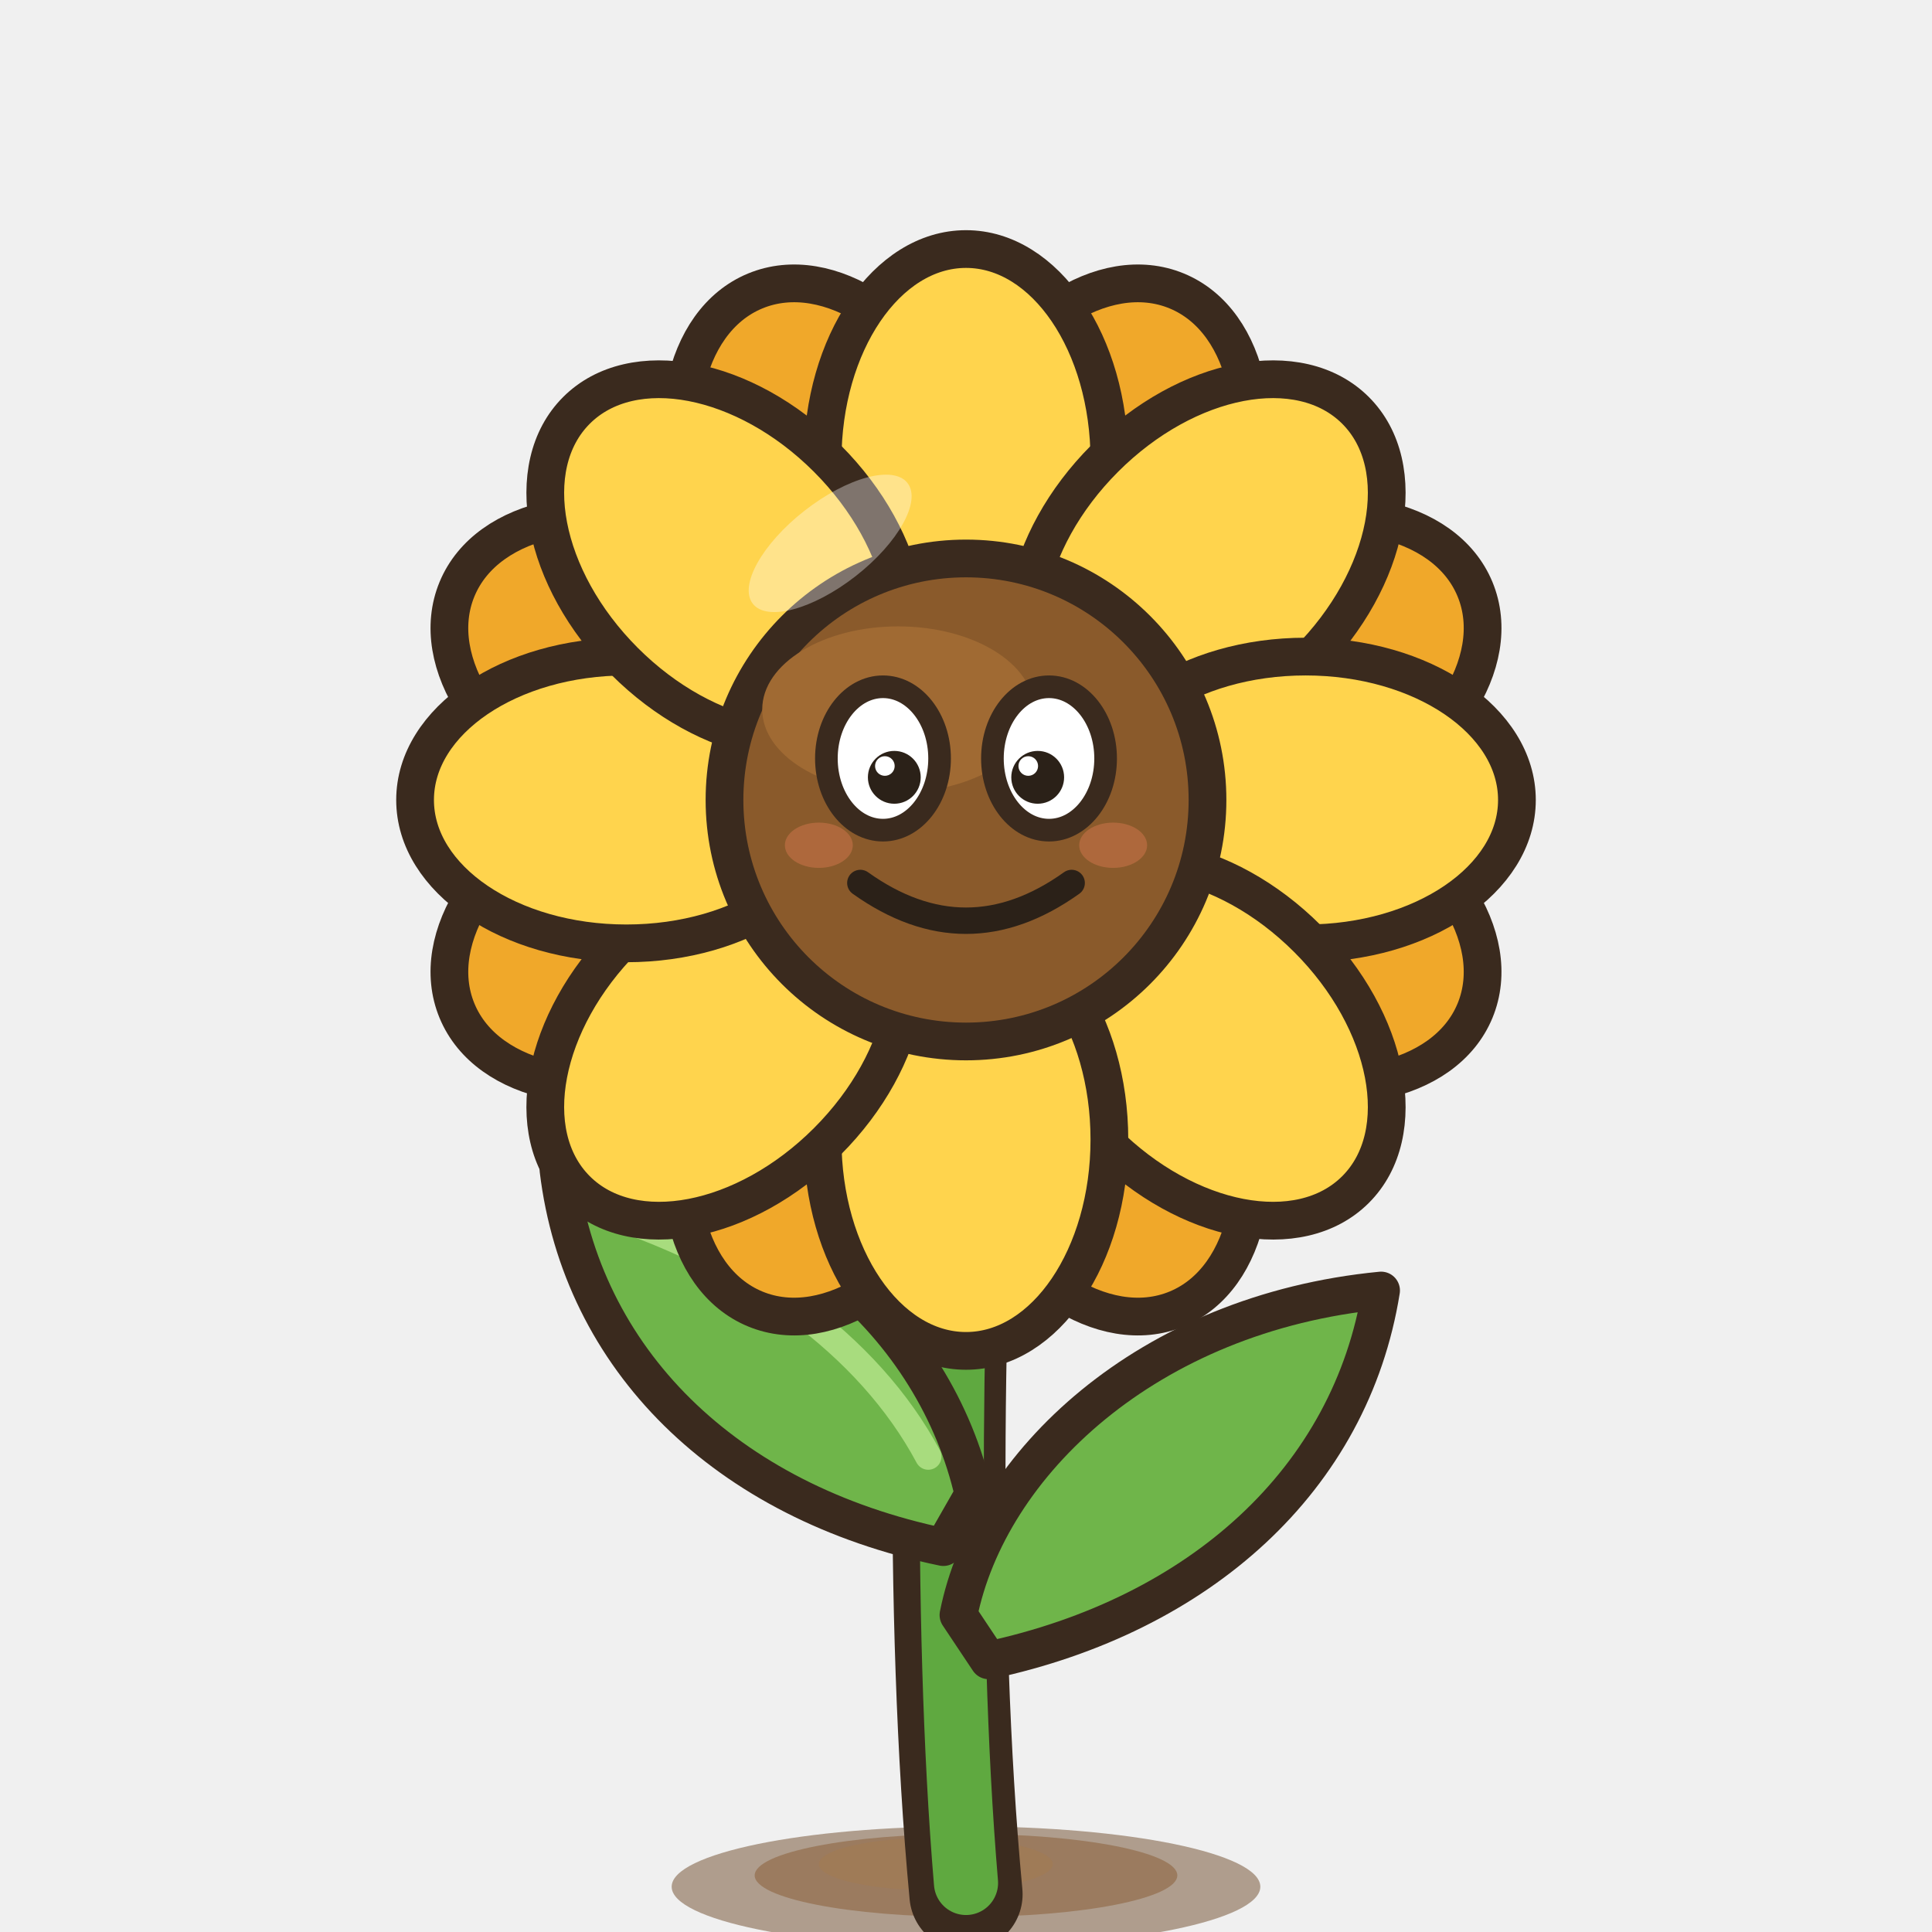
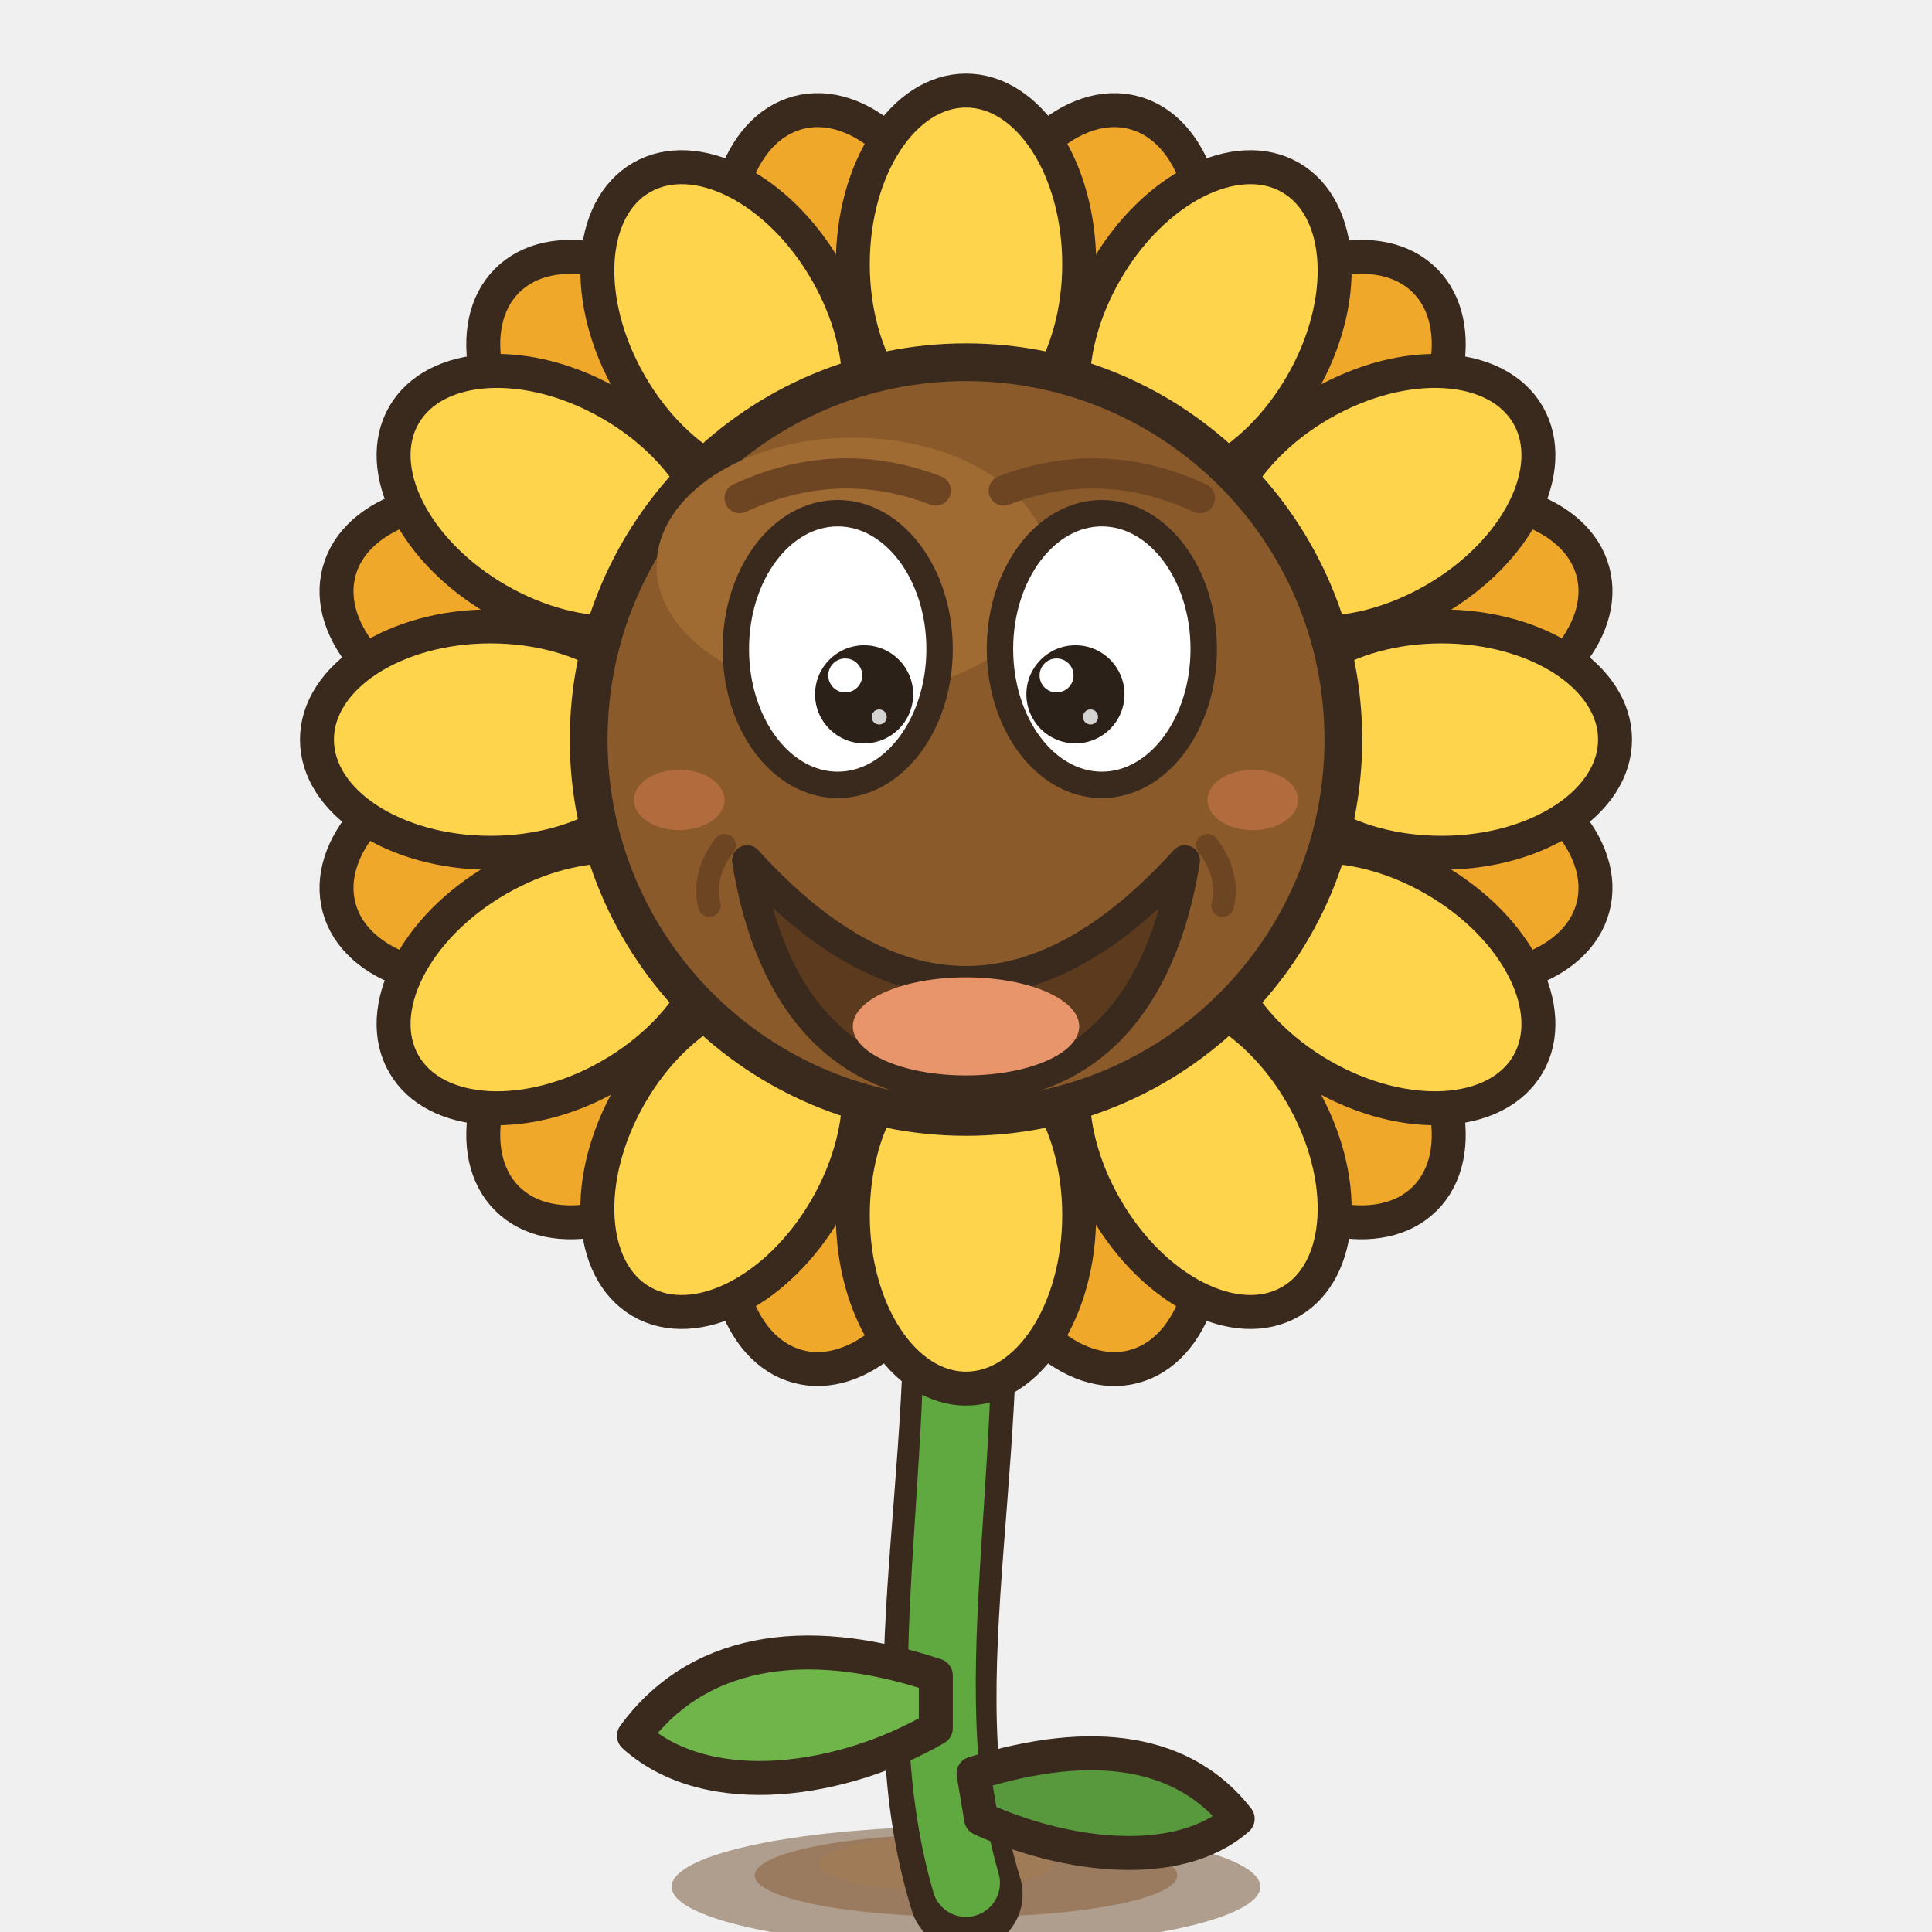
<svg xmlns="http://www.w3.org/2000/svg" width="512" height="512" viewBox="0 0 512 512">
  <defs />
  <ellipse cx="256" cy="500" rx="78" ry="16" fill="#6d4a2a" opacity="0.50" />
  <ellipse cx="256" cy="497" rx="56" ry="11" fill="#8a5f38" opacity="0.55" />
  <ellipse cx="248" cy="494" rx="31" ry="7" fill="#a4794e" opacity="0.45" />
-   <path d="M256 502 C249 428 251 330 256 268" stroke="#3A2A1E" stroke-width="30" fill="none" stroke-linecap="round" />
-   <path d="M256 499 C250 428 252 332 256 271" stroke="#5FA940" stroke-width="17" fill="none" stroke-linecap="round" />
-   <path d="M250 410 C192 398 154 360 148 310 C208 314 248 352 258 396 Z" fill="#6FB54A" stroke="#3A2A1E" stroke-width="10" stroke-linejoin="round" />
-   <path d="M262 440 C318 428 358 392 366 342 C304 348 262 388 254 428 Z" fill="#6FB54A" stroke="#3A2A1E" stroke-width="10" stroke-linejoin="round" />
-   <path d="M162 322 C198 334 230 356 246 386" stroke="#A8DC7E" stroke-width="7" fill="none" stroke-linecap="round" />
-   <g fill="#F0A82A" stroke="#3A2A1E" stroke-width="10" stroke-linejoin="round">
-     <ellipse cx="256" cy="122" rx="38" ry="56" transform="rotate(22.5 256 212)" />
-     <ellipse cx="256" cy="122" rx="38" ry="56" transform="rotate(67.5 256 212)" />
-     <ellipse cx="256" cy="122" rx="38" ry="56" transform="rotate(112.5 256 212)" />
-     <ellipse cx="256" cy="122" rx="38" ry="56" transform="rotate(157.5 256 212)" />
-     <ellipse cx="256" cy="122" rx="38" ry="56" transform="rotate(202.5 256 212)" />
-     <ellipse cx="256" cy="122" rx="38" ry="56" transform="rotate(247.5 256 212)" />
-     <ellipse cx="256" cy="122" rx="38" ry="56" transform="rotate(292.5 256 212)" />
-     <ellipse cx="256" cy="122" rx="38" ry="56" transform="rotate(337.5 256 212)" />
+   <path d="M256 502 C238 444 262 380 252 302" stroke="#3A2A1E" stroke-width="30" fill="none" stroke-linecap="round" />
+   <path d="M256 499 C240 444 260 382 252 305" stroke="#5FA940" stroke-width="18" fill="none" stroke-linecap="round" />
+   <path d="M248 444 C212 432 184 438 168 460 C188 478 224 472 248 458 Z" fill="#6FB54A" stroke="#3A2A1E" stroke-width="9" stroke-linejoin="round" />
+   <path d="M258 470 C290 460 314 464 328 482 C312 496 282 492 260 482 Z" fill="#57993C" stroke="#3A2A1E" stroke-width="9" stroke-linejoin="round" />
+   <g fill="#F0A82A" stroke="#3A2A1E" stroke-width="9" stroke-linejoin="round">
+     <ellipse cx="256" cy="70" rx="30" ry="46" transform="rotate(15 256 196)" />
+     <ellipse cx="256" cy="70" rx="30" ry="46" transform="rotate(45 256 196)" />
+     <ellipse cx="256" cy="70" rx="30" ry="46" transform="rotate(75 256 196)" />
+     <ellipse cx="256" cy="70" rx="30" ry="46" transform="rotate(105 256 196)" />
+     <ellipse cx="256" cy="70" rx="30" ry="46" transform="rotate(135 256 196)" />
+     <ellipse cx="256" cy="70" rx="30" ry="46" transform="rotate(165 256 196)" />
+     <ellipse cx="256" cy="70" rx="30" ry="46" transform="rotate(195 256 196)" />
+     <ellipse cx="256" cy="70" rx="30" ry="46" transform="rotate(225 256 196)" />
+     <ellipse cx="256" cy="70" rx="30" ry="46" transform="rotate(255 256 196)" />
+     <ellipse cx="256" cy="70" rx="30" ry="46" transform="rotate(285 256 196)" />
+     <ellipse cx="256" cy="70" rx="30" ry="46" transform="rotate(315 256 196)" />
+     <ellipse cx="256" cy="70" rx="30" ry="46" transform="rotate(345 256 196)" />
  </g>
-   <g fill="#FFD44D" stroke="#3A2A1E" stroke-width="10" stroke-linejoin="round">
-     <ellipse cx="256" cy="122" rx="38" ry="56" transform="rotate(0 256 212)" />
-     <ellipse cx="256" cy="122" rx="38" ry="56" transform="rotate(45 256 212)" />
-     <ellipse cx="256" cy="122" rx="38" ry="56" transform="rotate(90 256 212)" />
-     <ellipse cx="256" cy="122" rx="38" ry="56" transform="rotate(135 256 212)" />
-     <ellipse cx="256" cy="122" rx="38" ry="56" transform="rotate(180 256 212)" />
-     <ellipse cx="256" cy="122" rx="38" ry="56" transform="rotate(225 256 212)" />
-     <ellipse cx="256" cy="122" rx="38" ry="56" transform="rotate(270 256 212)" />
-     <ellipse cx="256" cy="122" rx="38" ry="56" transform="rotate(315 256 212)" />
+   <g fill="#FFD44D" stroke="#3A2A1E" stroke-width="9" stroke-linejoin="round">
+     <ellipse cx="256" cy="70" rx="30" ry="46" transform="rotate(0 256 196)" />
+     <ellipse cx="256" cy="70" rx="30" ry="46" transform="rotate(30 256 196)" />
+     <ellipse cx="256" cy="70" rx="30" ry="46" transform="rotate(60 256 196)" />
+     <ellipse cx="256" cy="70" rx="30" ry="46" transform="rotate(90 256 196)" />
+     <ellipse cx="256" cy="70" rx="30" ry="46" transform="rotate(120 256 196)" />
+     <ellipse cx="256" cy="70" rx="30" ry="46" transform="rotate(150 256 196)" />
+     <ellipse cx="256" cy="70" rx="30" ry="46" transform="rotate(180 256 196)" />
+     <ellipse cx="256" cy="70" rx="30" ry="46" transform="rotate(210 256 196)" />
+     <ellipse cx="256" cy="70" rx="30" ry="46" transform="rotate(240 256 196)" />
+     <ellipse cx="256" cy="70" rx="30" ry="46" transform="rotate(270 256 196)" />
+     <ellipse cx="256" cy="70" rx="30" ry="46" transform="rotate(300 256 196)" />
+     <ellipse cx="256" cy="70" rx="30" ry="46" transform="rotate(330 256 196)" />
  </g>
-   <circle cx="256" cy="212" r="64" fill="#8A5A2B" stroke="#3A2A1E" stroke-width="10" />
-   <ellipse cx="238" cy="188" rx="36" ry="22" fill="#A06A33" />
-   <ellipse cx="234" cy="201" rx="15" ry="19" fill="#FFFFFF" stroke="#3A2A1E" stroke-width="6" />
-   <ellipse cx="278" cy="201" rx="15" ry="19" fill="#FFFFFF" stroke="#3A2A1E" stroke-width="6" />
-   <circle cx="237" cy="206" r="7" fill="#2B2118" />
-   <circle cx="275" cy="206" r="7" fill="#2B2118" />
-   <circle cx="234.5" cy="203" r="2.6" fill="#FFFFFF" />
-   <circle cx="272.5" cy="203" r="2.6" fill="#FFFFFF" />
-   <path d="M228 234 Q256 254 284 234" stroke="#2B2118" stroke-width="7" fill="none" stroke-linecap="round" />
-   <ellipse cx="217" cy="224" rx="9" ry="6" fill="#D97B4F" opacity="0.45" />
-   <ellipse cx="295" cy="224" rx="9" ry="6" fill="#D97B4F" opacity="0.45" />
-   <ellipse cx="220" cy="144" rx="26" ry="11" transform="rotate(-38 220 144)" fill="#FFFFFF" opacity="0.35" />
+   <circle cx="256" cy="196" r="100" fill="#8A5A2B" stroke="#3A2A1E" stroke-width="10" />
+   <ellipse cx="226" cy="150" rx="52" ry="34" fill="#A06A33" />
+   <path d="M196 132 Q222 120 248 130" stroke="#6E4522" stroke-width="8" fill="none" stroke-linecap="round" />
+   <path d="M266 130 Q292 120 318 132" stroke="#6E4522" stroke-width="8" fill="none" stroke-linecap="round" />
+   <ellipse cx="222" cy="172" rx="27" ry="36" fill="#FFFFFF" stroke="#3A2A1E" stroke-width="7" />
+   <ellipse cx="292" cy="172" rx="27" ry="36" fill="#FFFFFF" stroke="#3A2A1E" stroke-width="7" />
+   <circle cx="229" cy="184" r="13" fill="#2B2118" />
+   <circle cx="285" cy="184" r="13" fill="#2B2118" />
+   <circle cx="224" cy="179" r="4.5" fill="#FFFFFF" />
+   <circle cx="280" cy="179" r="4.5" fill="#FFFFFF" />
+   <circle cx="233" cy="190" r="2" fill="#FFFFFF" opacity="0.8" />
+   <circle cx="289" cy="190" r="2" fill="#FFFFFF" opacity="0.8" />
+   <path d="M198 228 Q256 292 314 228 C308 266 288 288 256 288 C224 288 204 266 198 228 Z" fill="#5C3A1E" stroke="#3A2A1E" stroke-width="8" stroke-linejoin="round" />
+   <ellipse cx="256" cy="272" rx="30" ry="13" fill="#E8956B" />
+   <path d="M192 224 q-6 8 -4 16" stroke="#6E4522" stroke-width="6" fill="none" stroke-linecap="round" />
+   <path d="M320 224 q6 8 4 16" stroke="#6E4522" stroke-width="6" fill="none" stroke-linecap="round" />
+   <ellipse cx="180" cy="212" rx="12" ry="8" fill="#D97B4F" opacity="0.5" />
+   <ellipse cx="332" cy="212" rx="12" ry="8" fill="#D97B4F" opacity="0.5" />
</svg>
